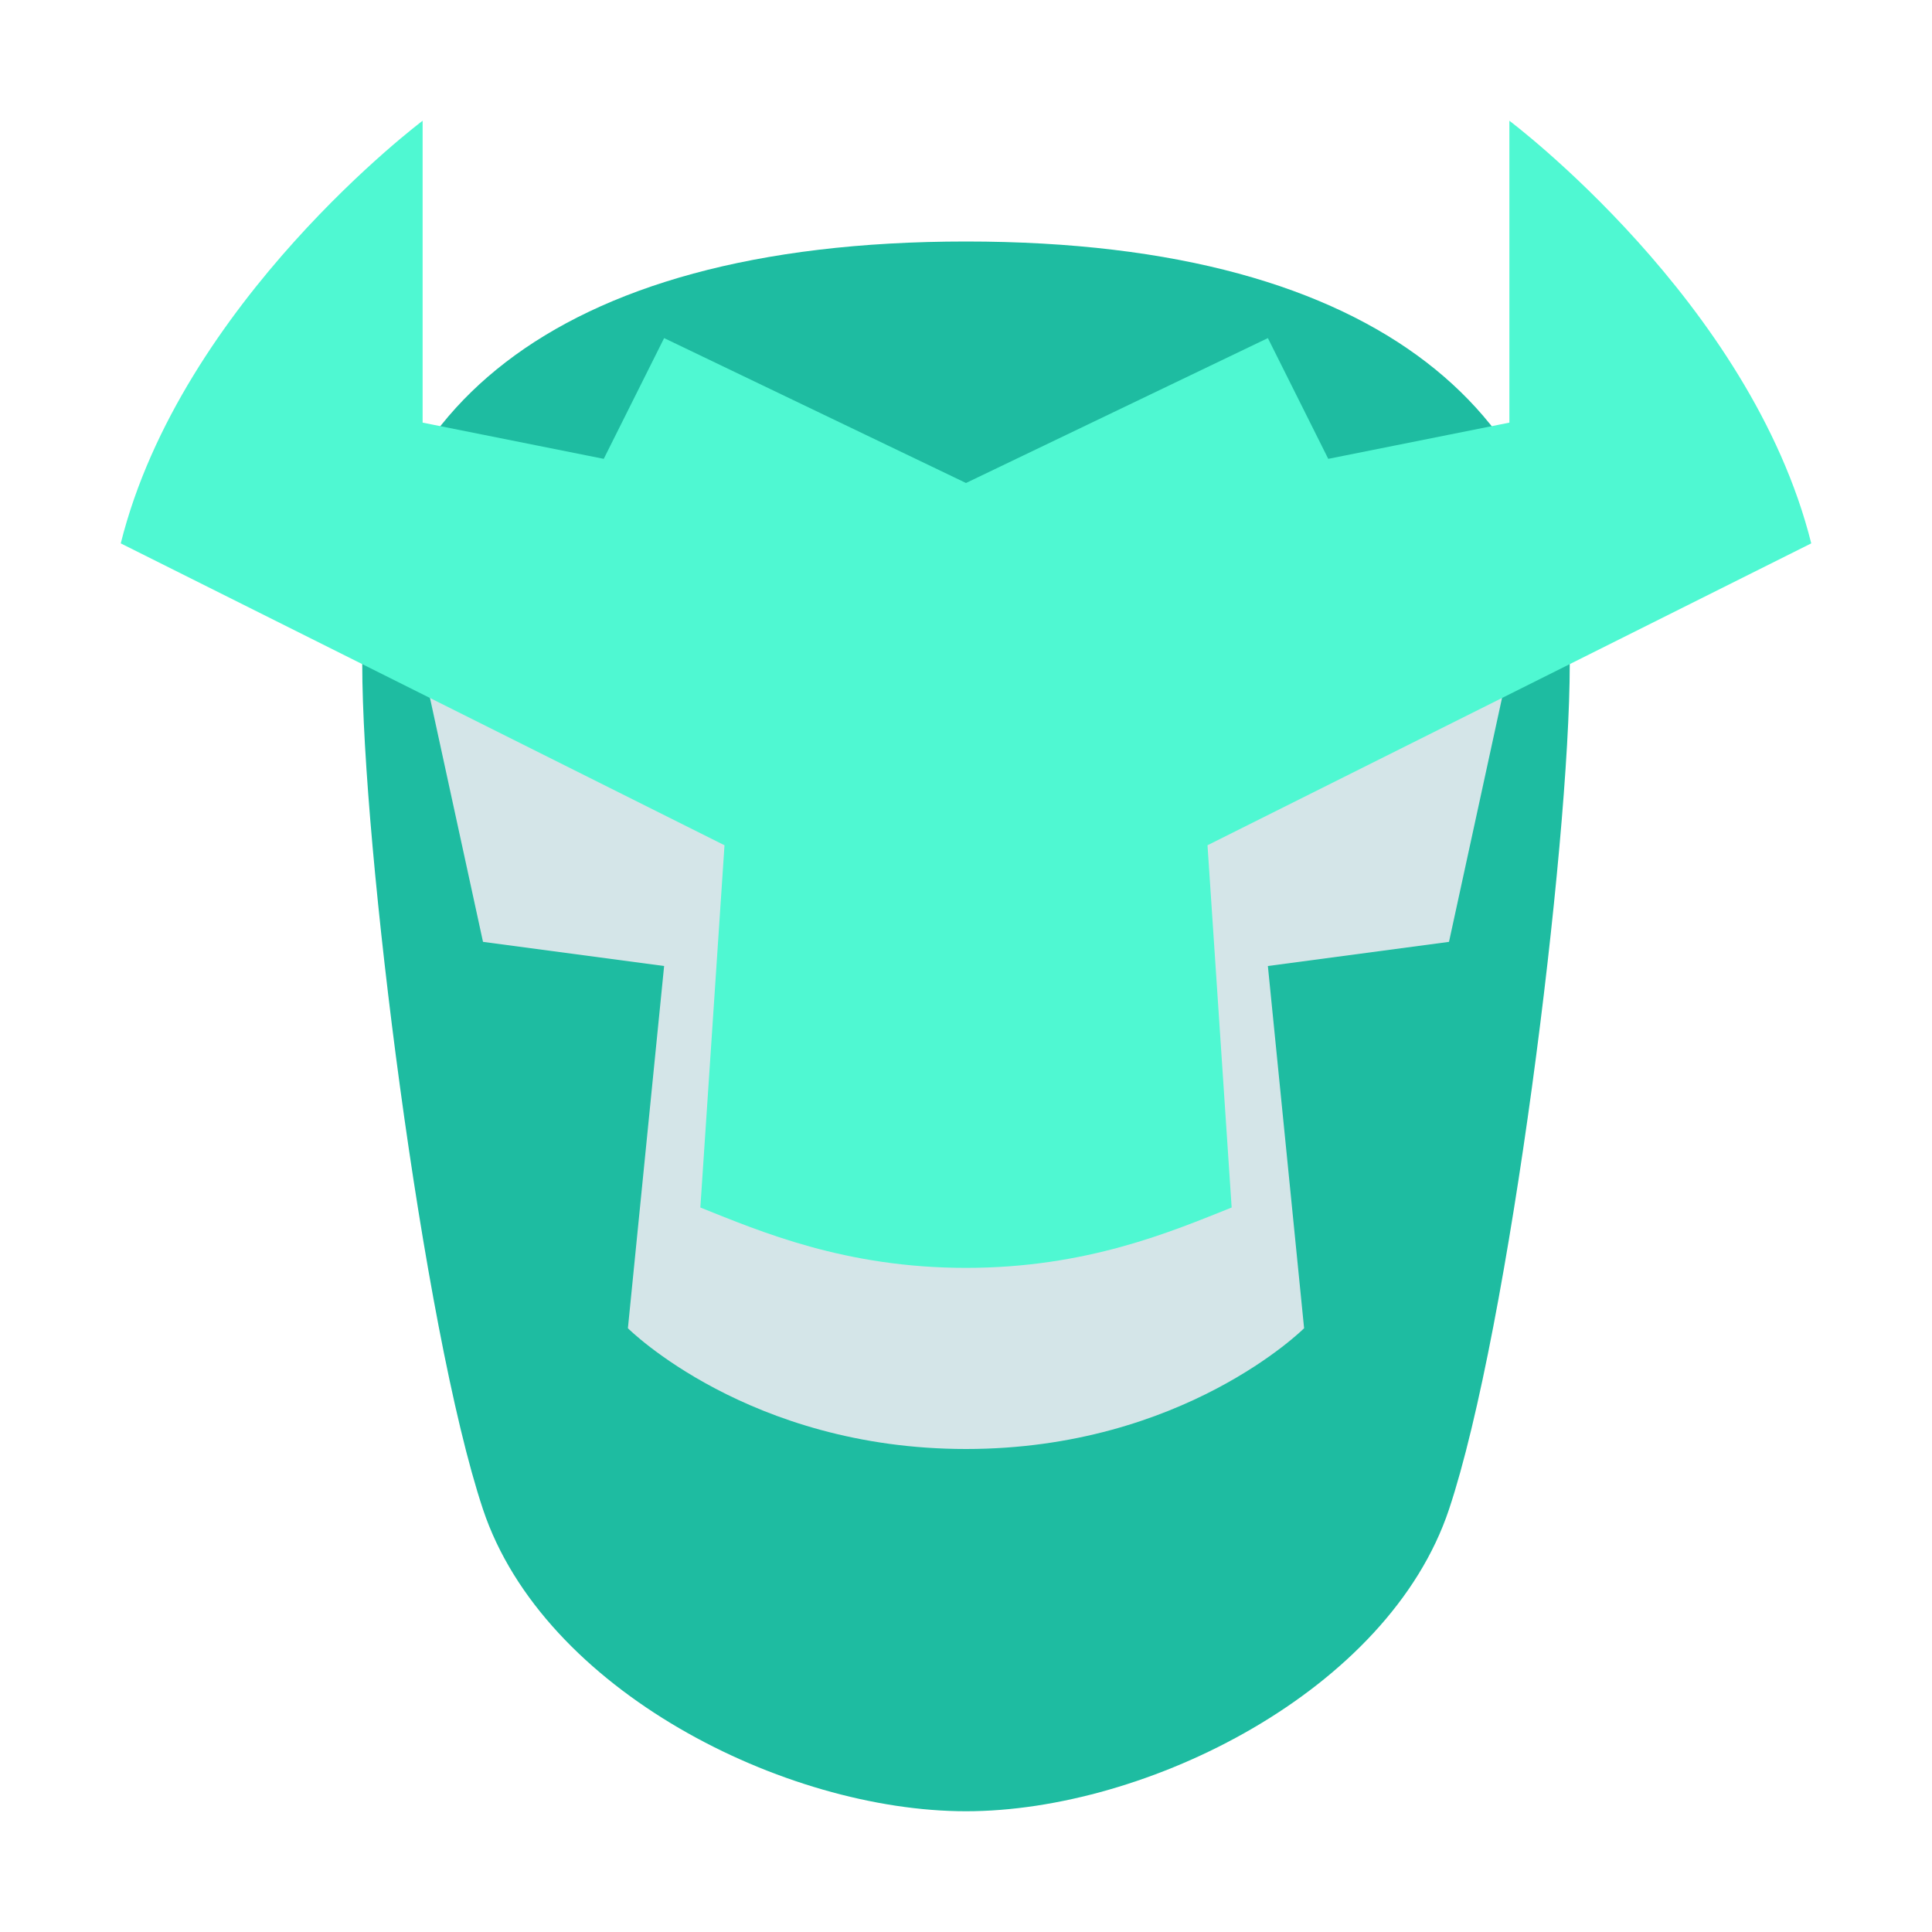
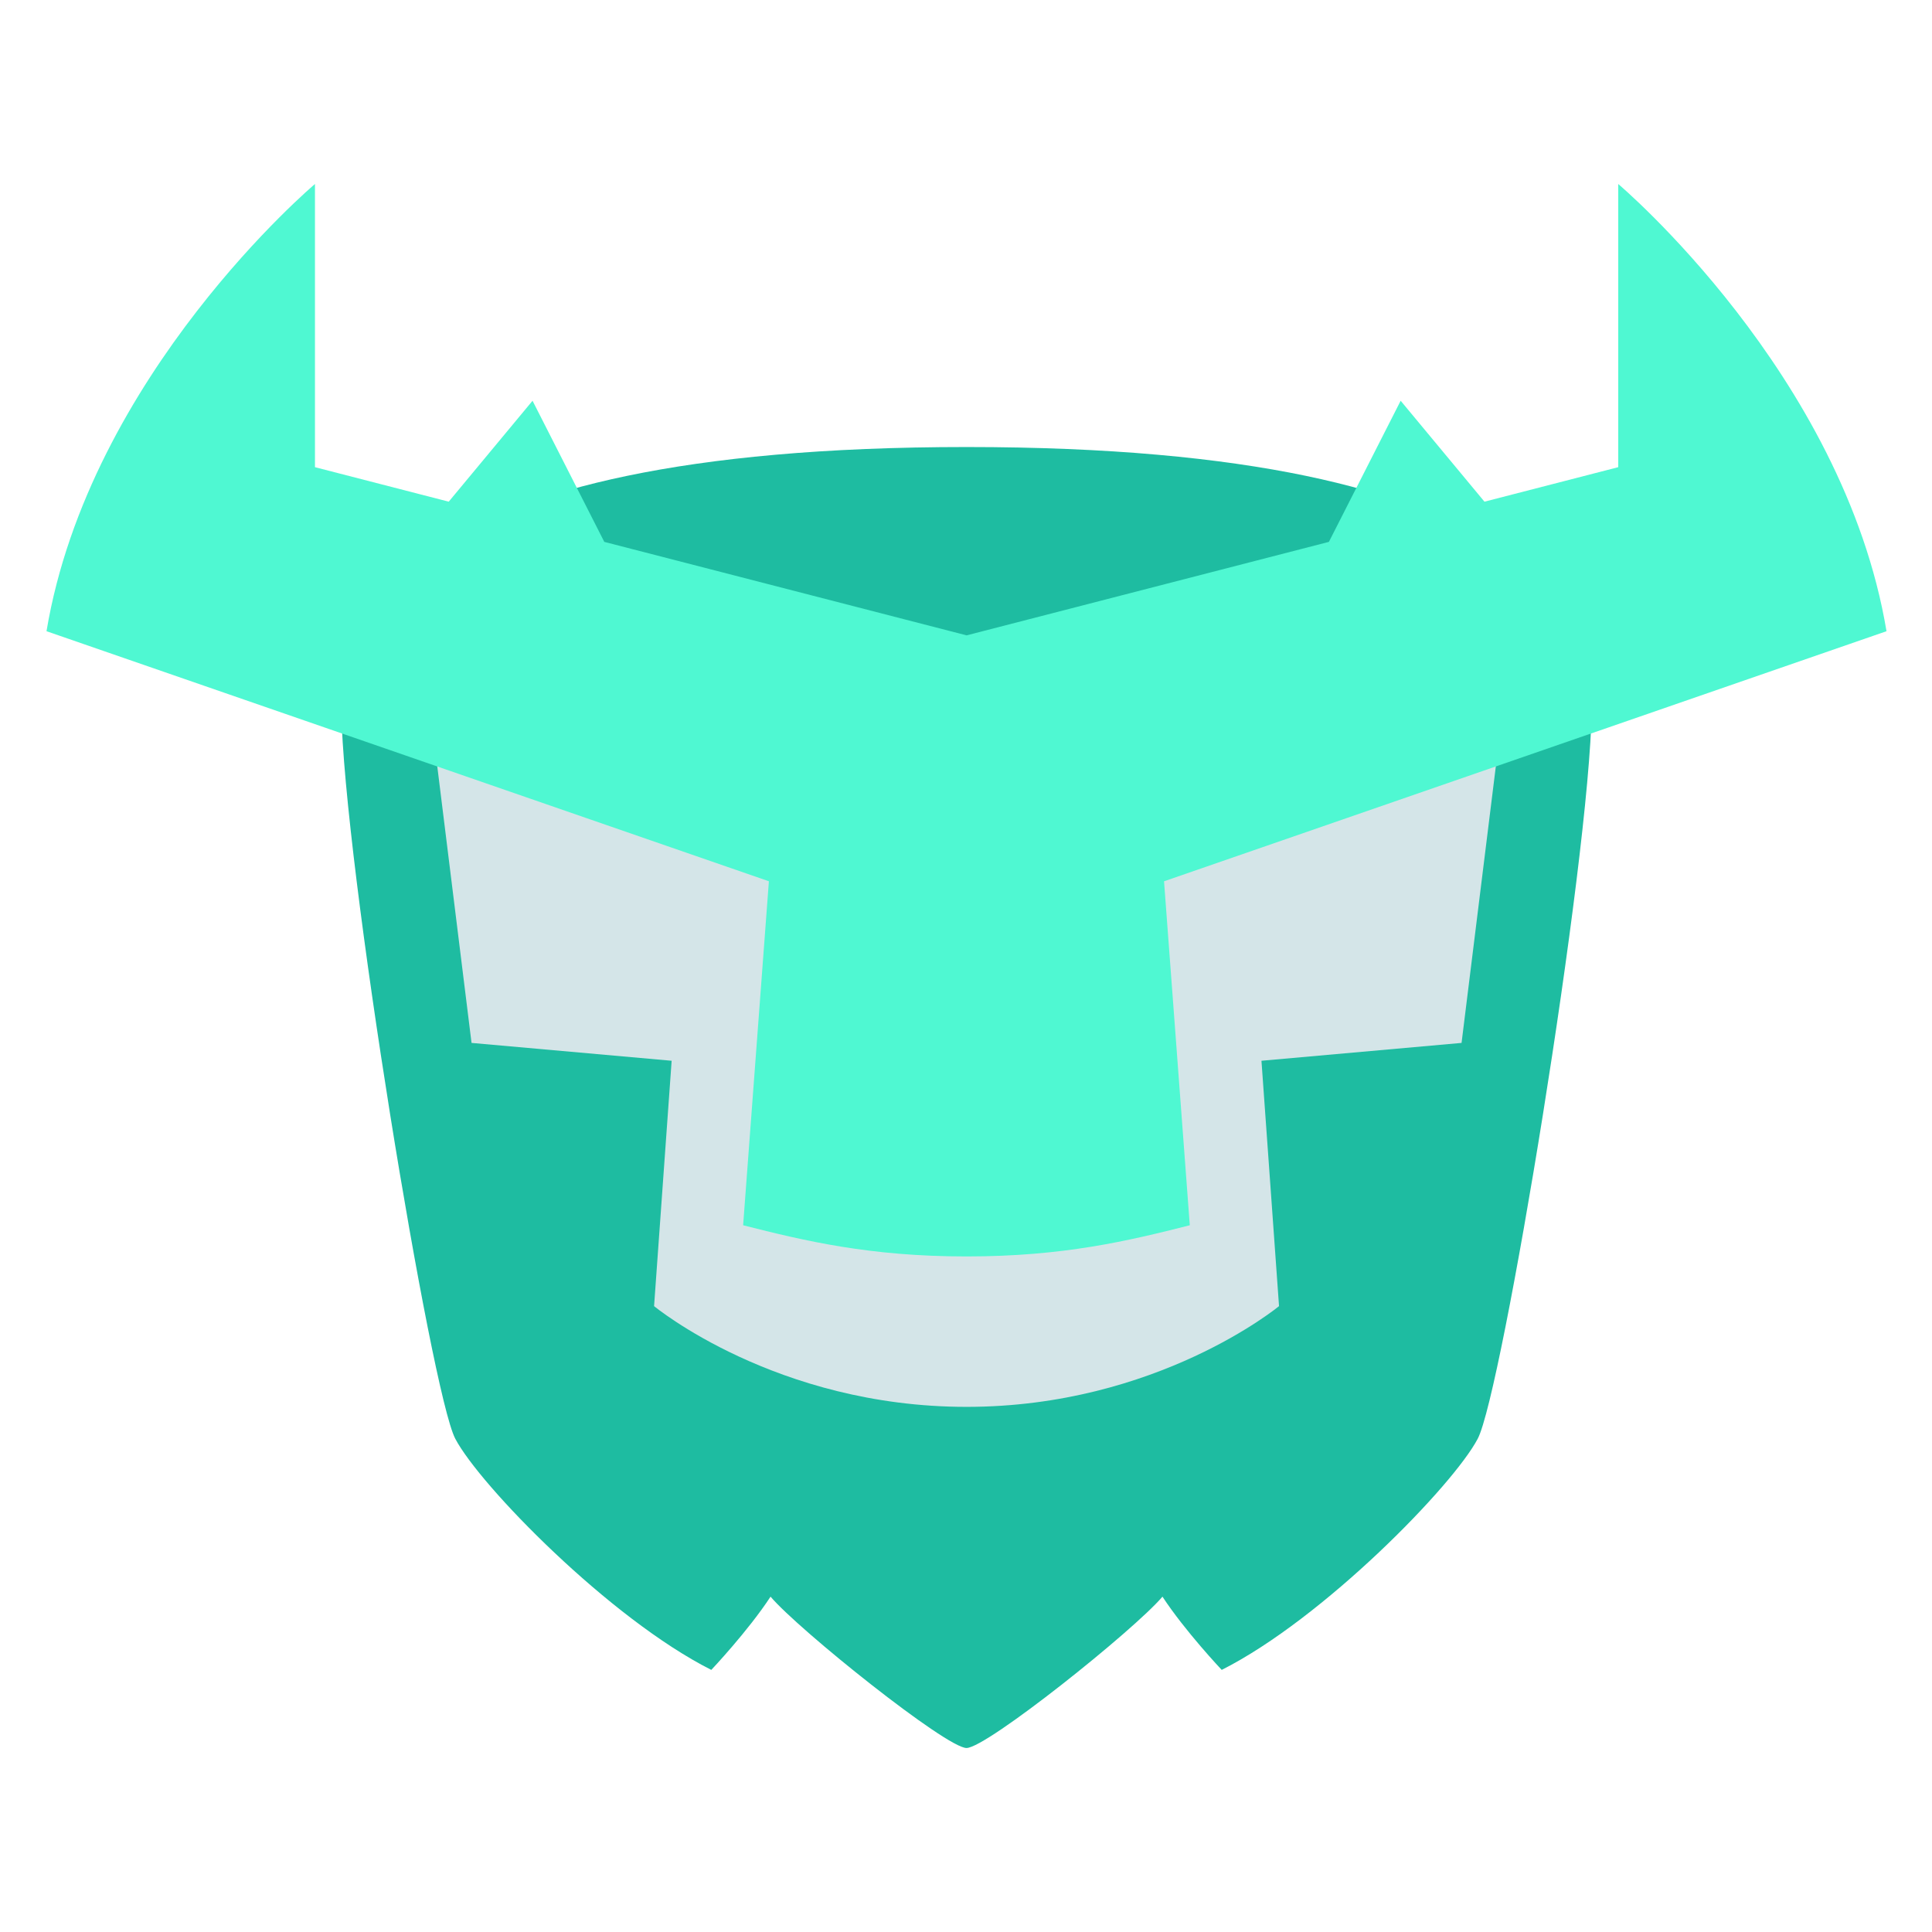
- <svg xmlns="http://www.w3.org/2000/svg" width="16" height="16" viewBox="0 0 16 16" fill="none">
-   <path d="M8 2C4.5 2 3 3.5 3 5.5C3 7 3.5 11 4 12.5C4.5 14 6.5 15 8 15C9.5 15 11.5 14 12 12.5C12.5 11 13 7 13 5.5C13 3.5 11.5 2 8 2Z" fill="#1EBCA1" />
-   <path d="M5.5 8L4 7.8L3.5 5.5H12.5L12 7.8L10.5 8L10.8 11C10.8 11 9.8 12 8 12C6.2 12 5.2 11 5.2 11L5.5 8Z" fill="#D4E5E8" />
-   <path d="M10 7L15 4.5C14.5 2.5 12.5 1 12.5 1V3.5L11 3.8L10.5 2.8L8 4L5.5 2.8L5 3.8L3.5 3.5V1C3.5 1 1.5 2.5 1 4.5L6 7L5.8 10C6.3 10.2 7 10.5 8 10.5C9 10.5 9.7 10.2 10.2 10L10 7Z" fill="#4FF8D2" />
+ <svg xmlns="http://www.w3.org/2000/svg" width="16" height="16" viewBox="15 30 210 180">
+   <path d="M120.055 205C117.865 205 101.855 192.2 98.755 188.55C96.315 192.28 92.315 196.51 92.315 196.51C81.265 190.94 67.145 176.45 64.485 171.38C61.865 166.38 52.355 108.8 52.095 92.08C51.755 82.67 57.945 63.59 120.055 63.59C182.165 63.59 188.345 82.67 188.015 92.08C187.765 108.8 178.255 166.38 175.625 171.38C172.965 176.45 158.845 190.94 147.795 196.51C147.795 196.51 143.795 192.28 141.355 188.55C138.255 192.2 122.245 205 120.055 205Z" fill="#1EBCA1" />
+   <path d="M120.055 167.92C99.325 167.92 86.095 156.97 86.095 156.97L88.005 130.3L66.255 128.36L62.345 96.81H177.775L173.865 128.36L152.115 130.3L154.025 156.97C154.025 156.97 140.795 167.92 120.065 167.92H120.055Z" fill="#D4E5E8" />
+   <path d="M141.535 110.79L220.055 83.61C215.385 55.67 190.895 35 190.895 35V65.78L176.355 69.53L167.245 58.56L159.445 73.9L120.065 84.06L80.685 73.9L72.885 58.56L63.775 69.53L49.235 65.78V35C49.235 35 24.725 55.67 20.055 83.61L98.575 110.79L95.775 148.18C102.475 149.88 109.525 151.57 120.055 151.57C130.585 151.57 137.625 149.88 144.325 148.18L141.525 110.79H141.535Z" fill="#4FF8D2" />
</svg>
